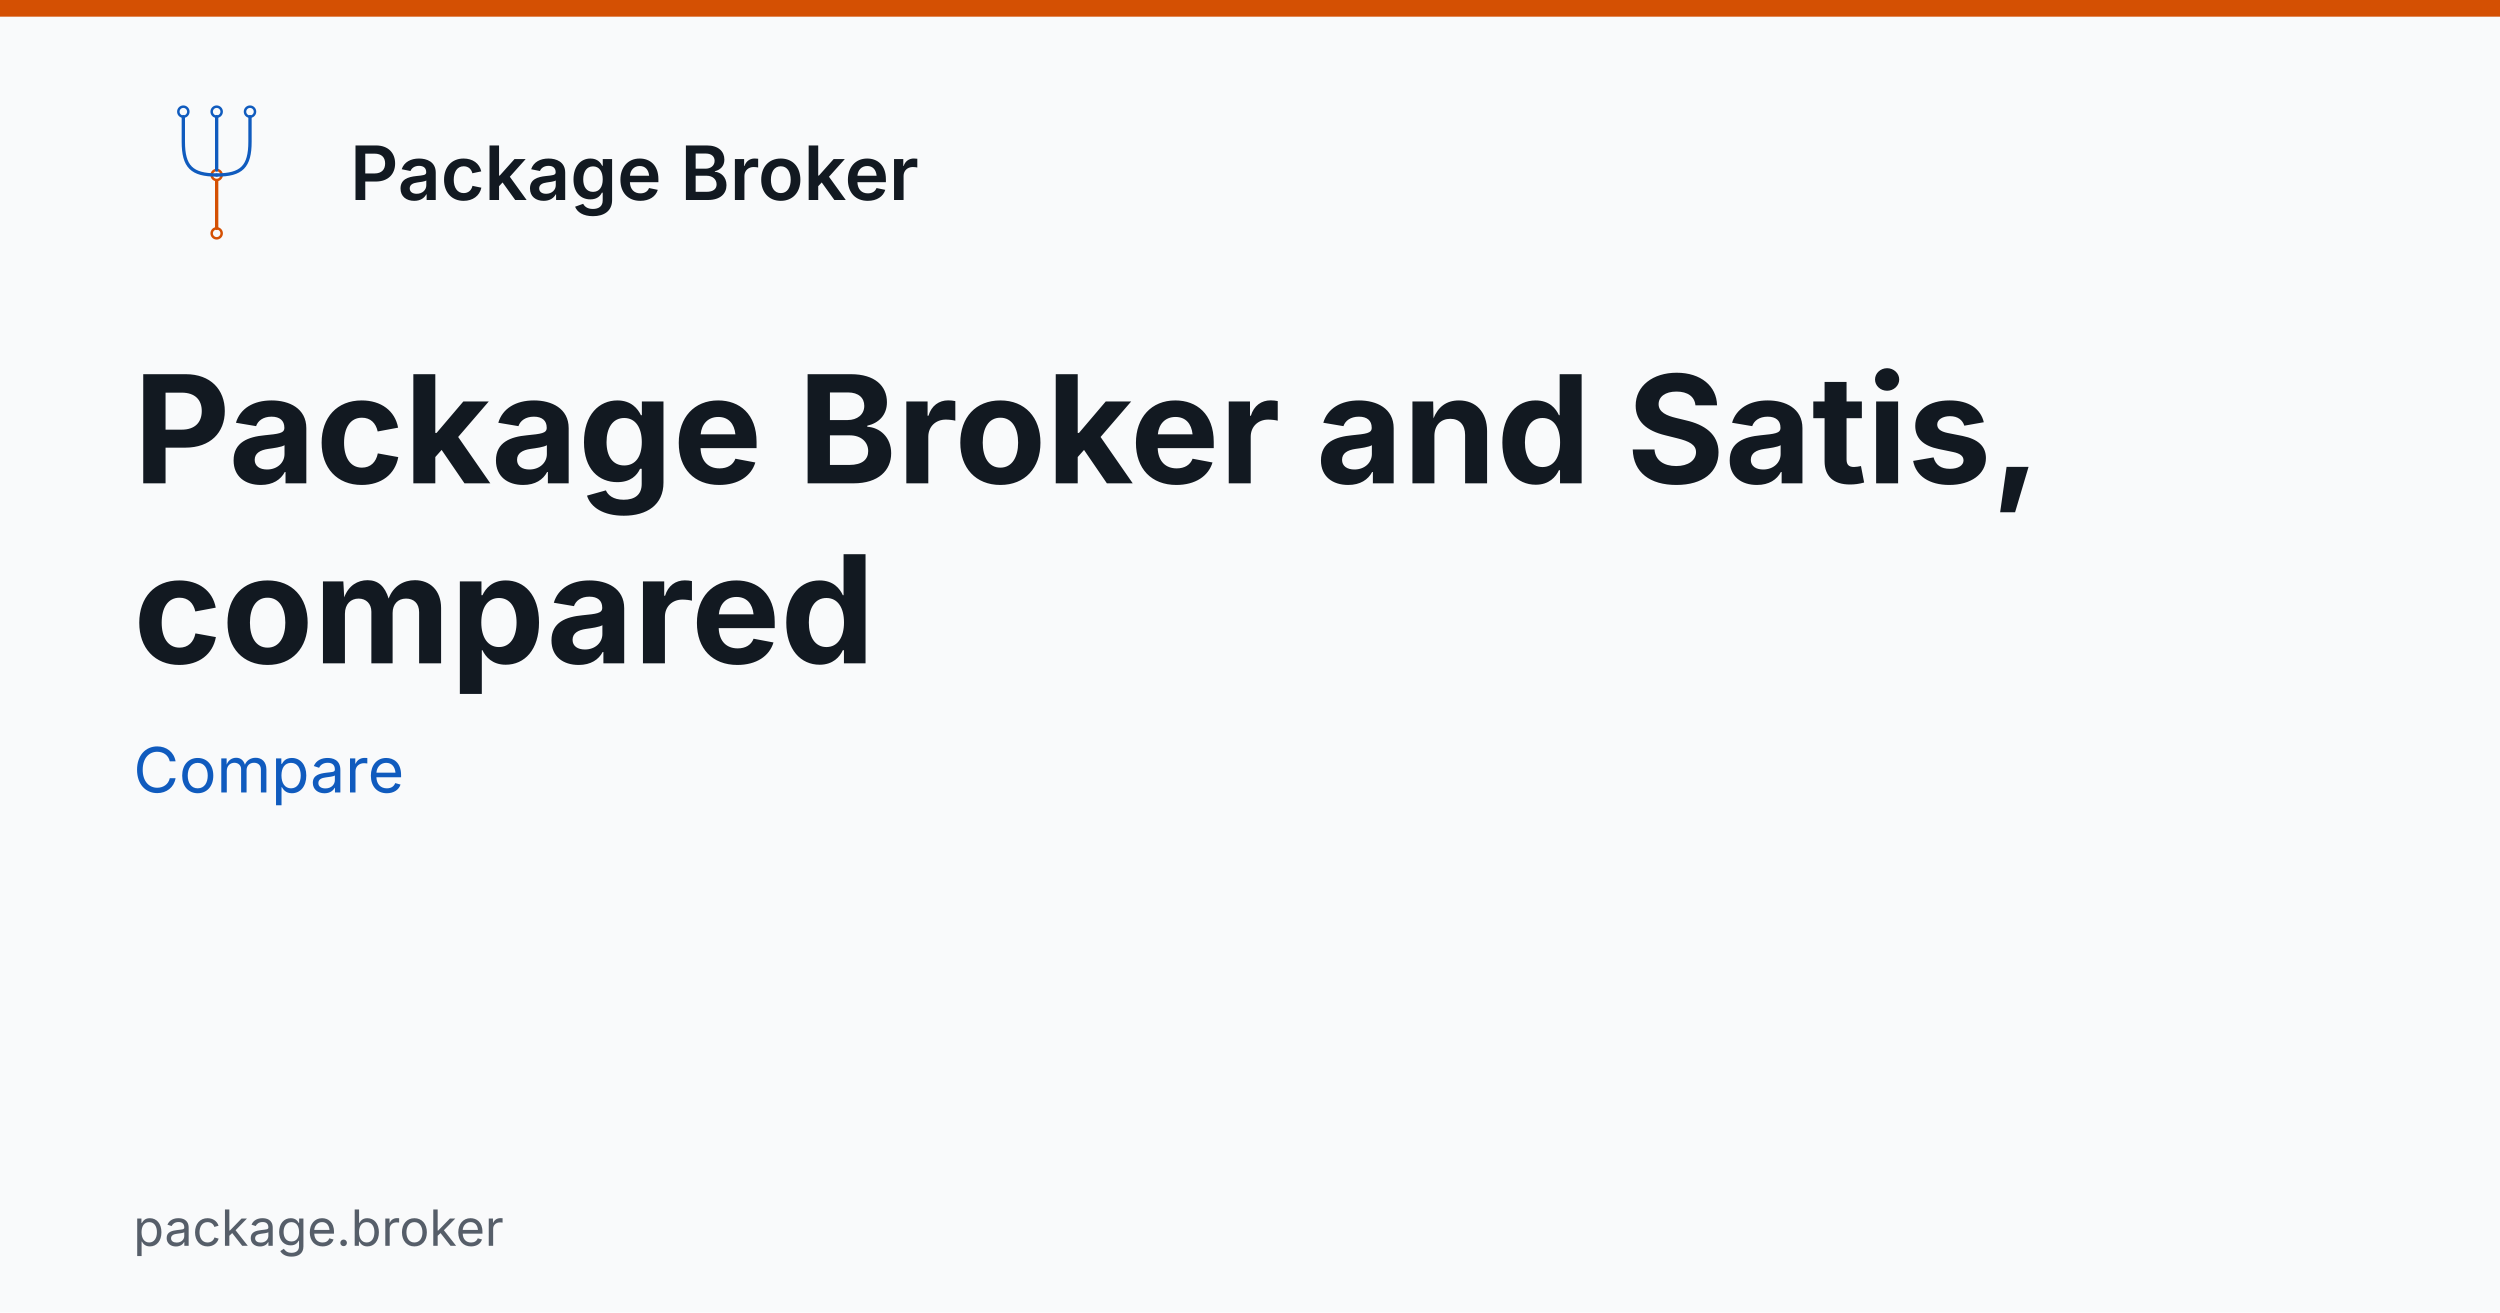
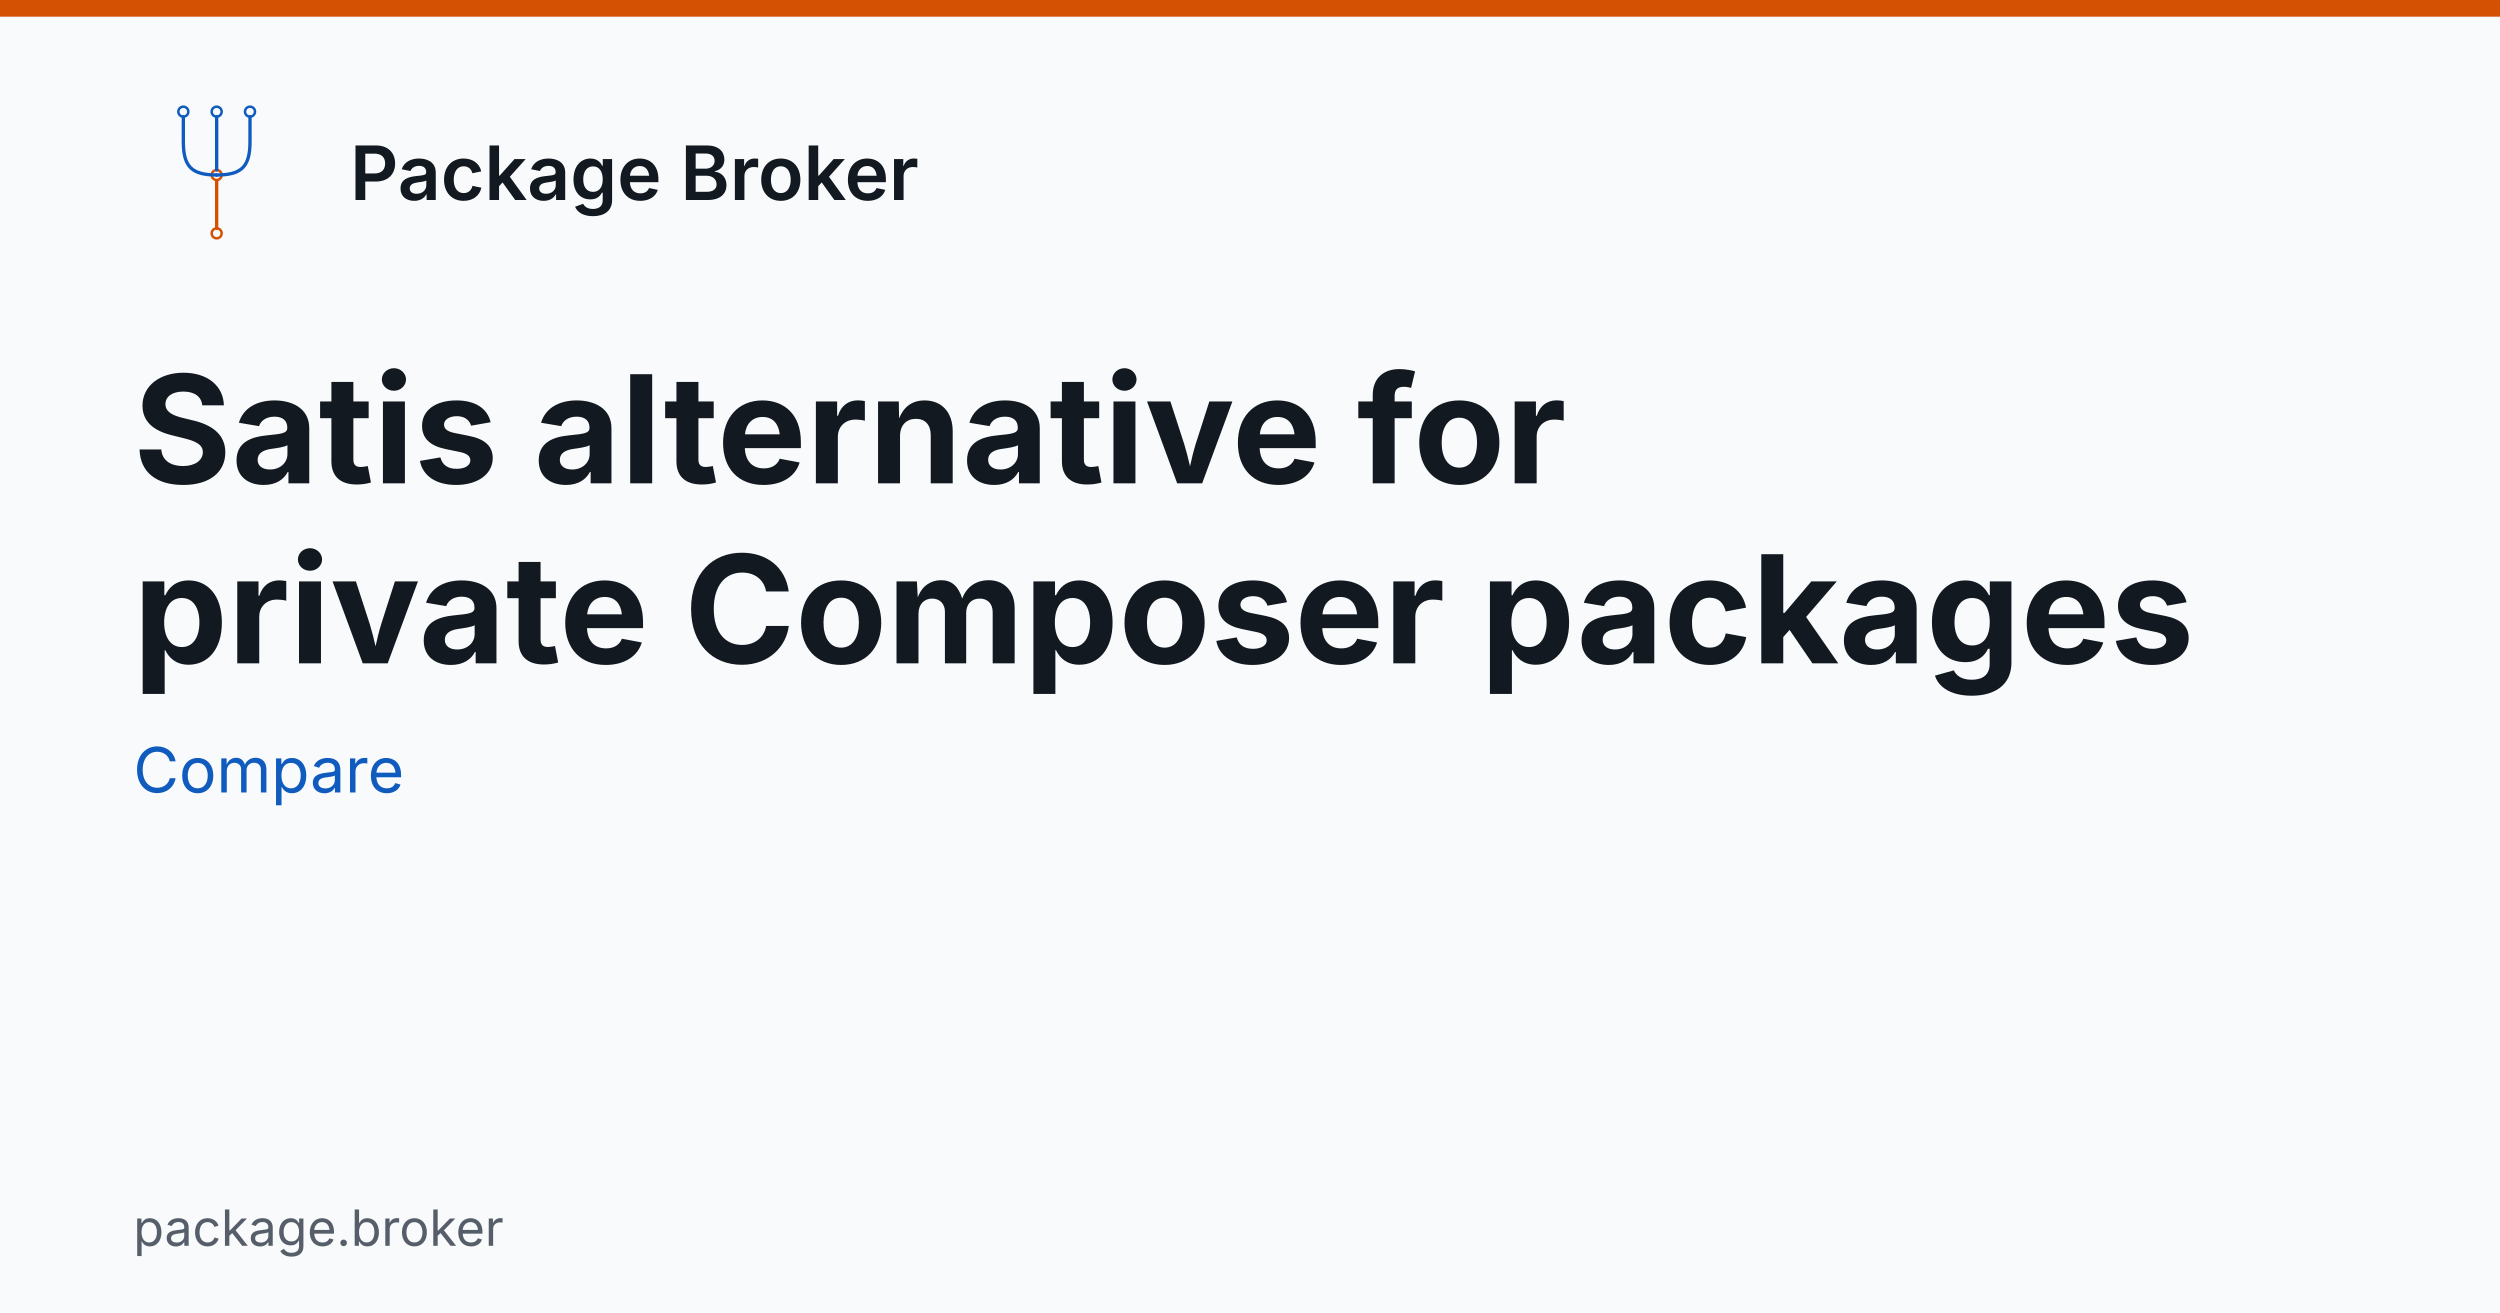
<svg xmlns="http://www.w3.org/2000/svg" width="1200" height="630" viewBox="0 0 1200 630" role="img" aria-labelledby="title description">
  <defs>
    <style>@font-face{font-family:Inter;src:url(inter-latin-wght-normal.woff2) format('woff2');font-weight:100 900}text{font-family:Inter,sans-serif}</style>
  </defs>
  <rect width="1200" height="630" fill="#f9fafb" />
  <rect width="1200" height="8" fill="#d45003" />
  <svg x="64" y="40" width="80" height="80" viewBox="0 0 200 200" fill="none" aria-hidden="true">
    <g>
      <circle cx="100" cy="180" r="6" stroke="#d45003" stroke-width="3" fill="none" />
      <path d="M100 174 L100 110" stroke="#d45003" stroke-width="4" stroke-linecap="round" />
      <circle cx="100" cy="110" r="6" stroke="#d45003" stroke-width="3" fill="#f9fafb" />
    </g>
    <g>
      <path d="M100 104 L100 40" stroke="#105bbe" stroke-width="4" stroke-linecap="round" />
      <circle cx="100" cy="34" r="6" stroke="#105bbe" stroke-width="3" fill="none" />
      <path d="M100 110 C70 110 60 100 60 70 L60 40" stroke="#105bbe" stroke-width="4" stroke-linecap="round" fill="none" />
      <circle cx="60" cy="34" r="6" stroke="#105bbe" stroke-width="3" fill="none" />
      <path d="M100 110 C130 110 140 100 140 70 L140 40" stroke="#105bbe" stroke-width="4" stroke-linecap="round" fill="none" />
      <circle cx="140" cy="34" r="6" stroke="#105bbe" stroke-width="3" fill="none" />
    </g>
  </svg>
  <text x="168" y="96" font-size="36" font-weight="600" fill="#121921">Package Broker</text>
  <text data-role="headline" x="64" y="232" font-size="72" font-weight="700" fill="#121921">
-     <tspan x="64" dy="0">Package Broker and Satis,</tspan>
-     <tspan x="64" dy="86.4">compared</tspan>
+     <tspan x="64" dy="0">Satis alternative for</tspan>
+     <tspan x="64" dy="86.4">private Composer packages</tspan>
  </text>
  <text data-role="support" x="64" y="380.4" font-size="30" fill="#105bbe">Compare</text>
  <text x="64" y="598" font-size="24" fill="#565e69">package.broker</text>
</svg>
